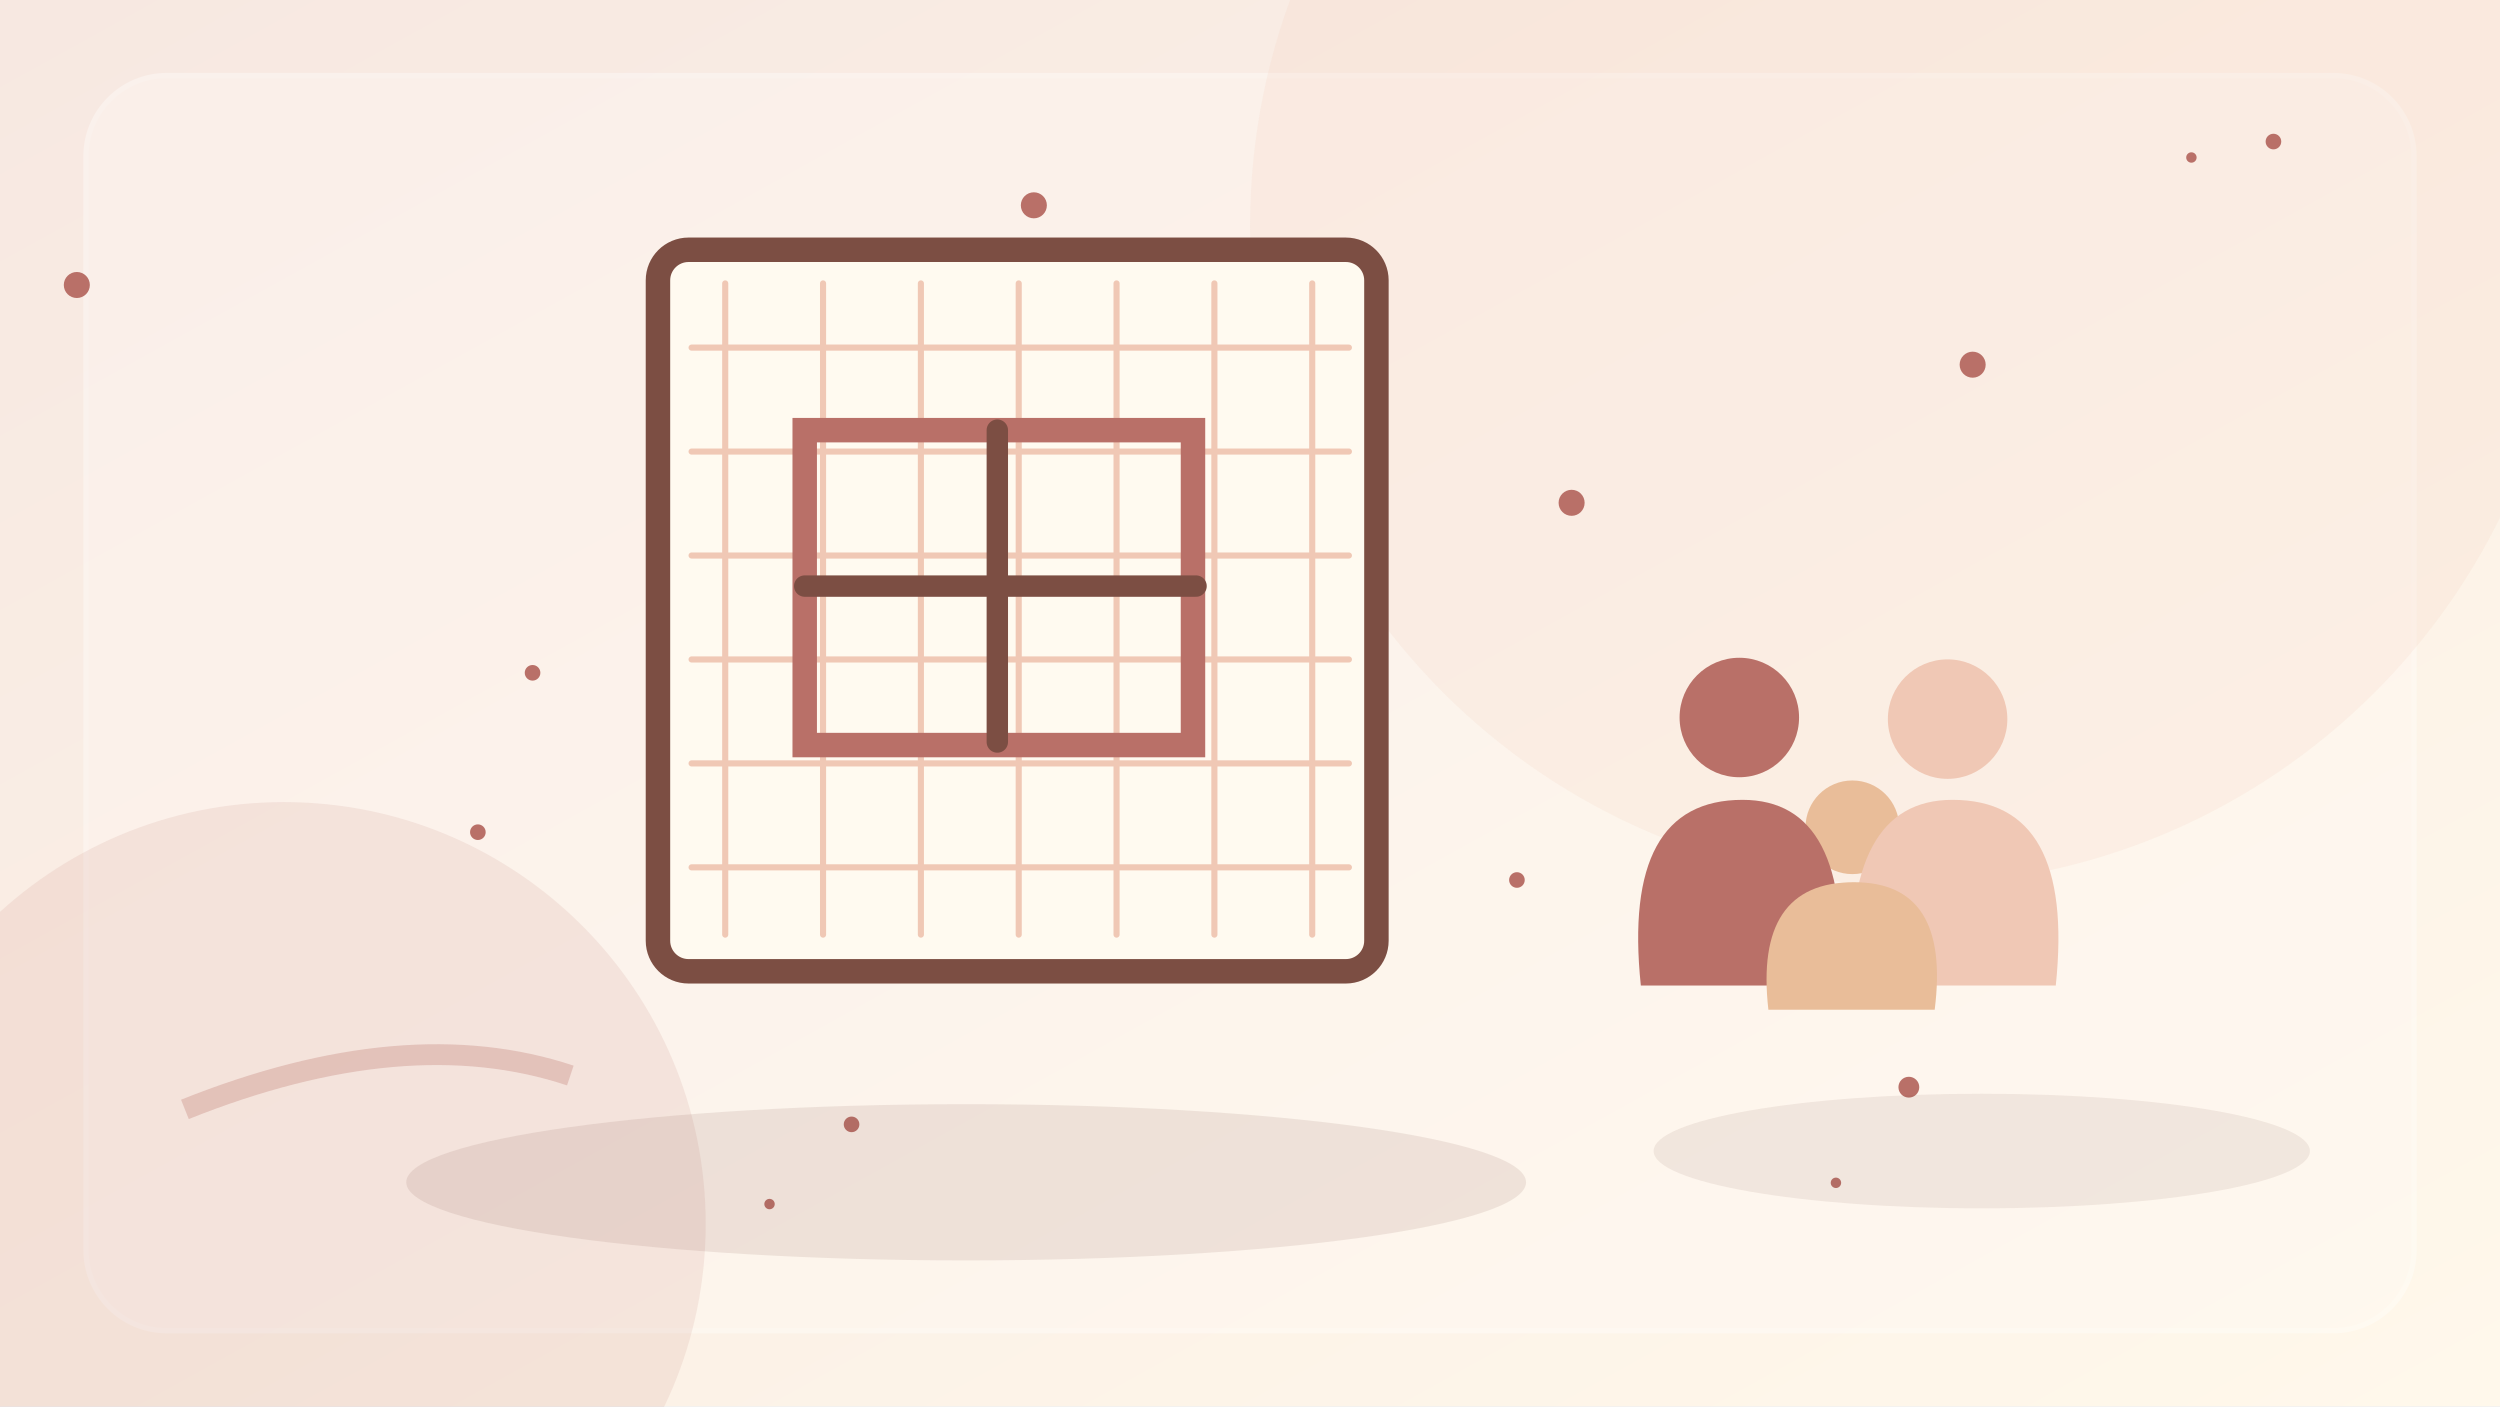
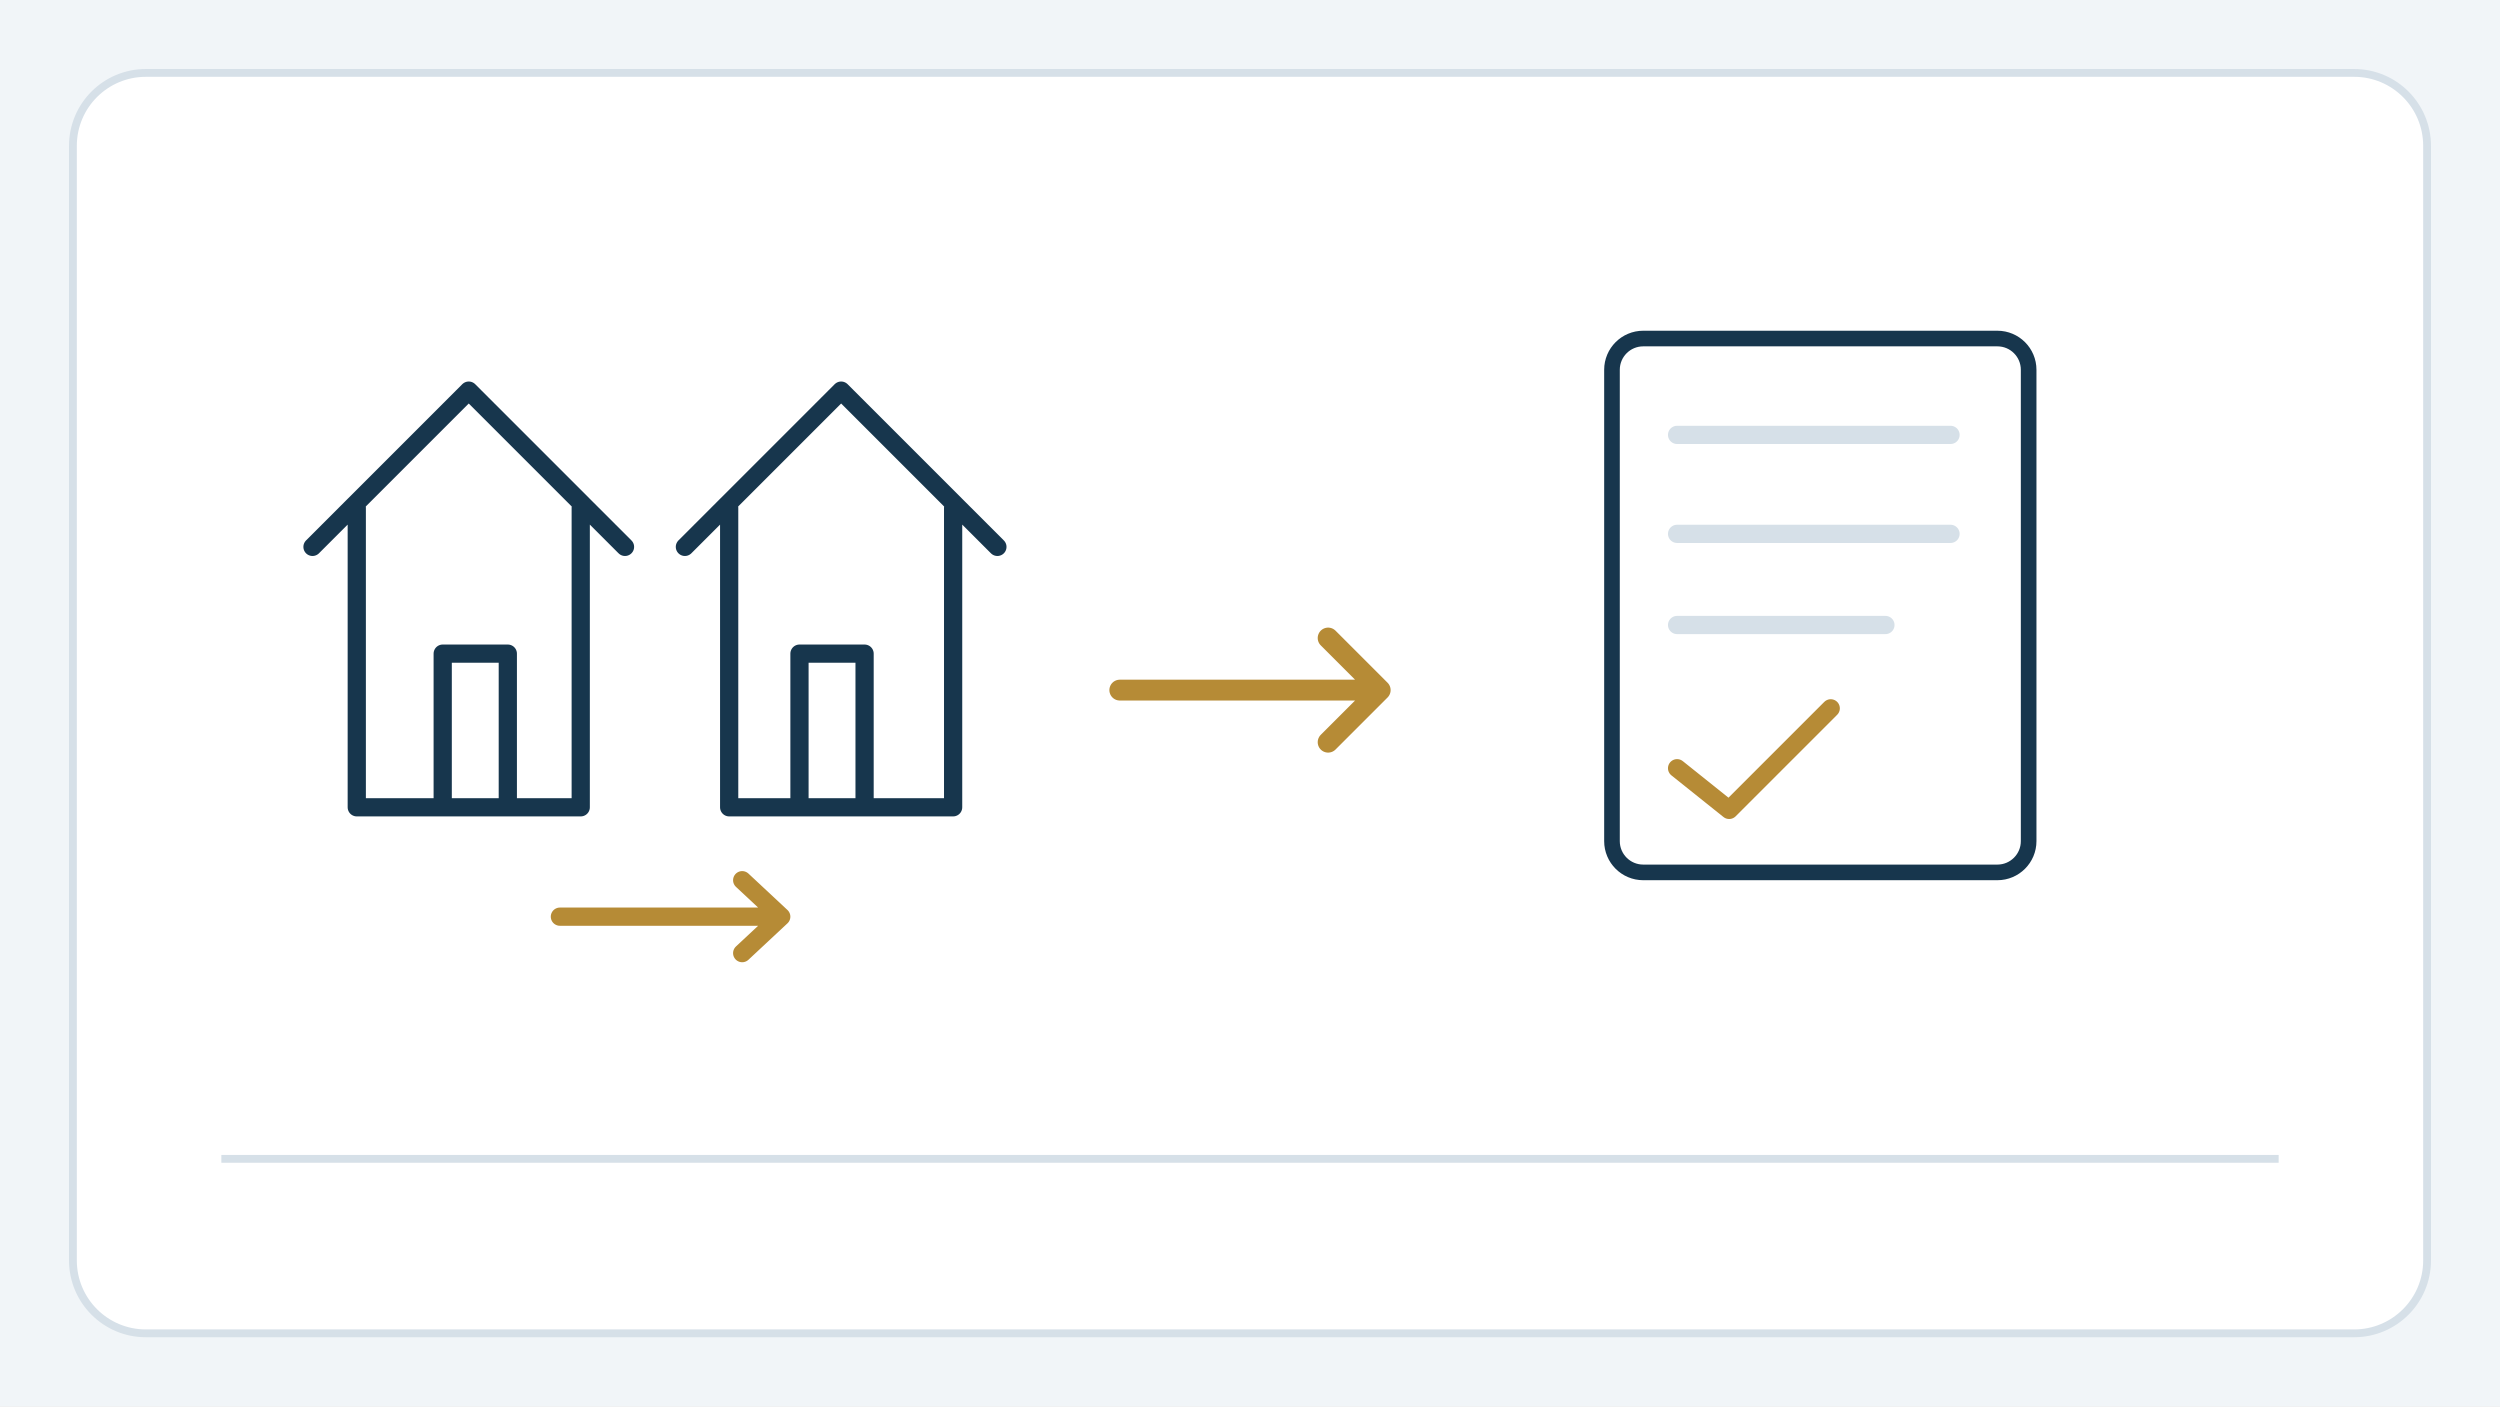
- <svg xmlns="http://www.w3.org/2000/svg" width="960" height="540" viewBox="0 0 960 540" role="img" aria-label="Autorska ilustracja: Zostać czy odejść — własna decyzja bez presji">
-   <defs>
-     <linearGradient id="background" x1="0" y1="0" x2="1" y2="1">
-       <stop offset="0" stop-color="#f7e8e1" />
-       <stop offset="1" stop-color="#fff8eb" />
-     </linearGradient>
-   </defs>
-   <rect width="960" height="540" fill="url(#background)" />
-   <rect x="33" y="29" width="894" height="482" rx="31" fill="#fffaf7" opacity=".35" stroke="#fff" stroke-width="2" />
-   <circle cx="733" cy="87" r="253" fill="#f0c8b5" opacity=".16" />
-   <circle cx="109" cy="470" r="162" fill="#b97068" opacity=".12" />
-   <circle cx="757.5" cy="140.04" r="5" fill="#b97068" stroke="none" stroke-width="4" />
-   <circle cx="341" cy="142.08" r="4" fill="#b97068" stroke="none" stroke-width="4" />
-   <circle cx="295.5" cy="462.36" r="2" fill="#b97068" stroke="none" stroke-width="4" />
-   <circle cx="29.5" cy="109.44" r="5" fill="#b97068" stroke="none" stroke-width="4" />
-   <circle cx="397" cy="78.84" r="5" fill="#b97068" stroke="none" stroke-width="4" />
-   <circle cx="183.5" cy="319.56" r="3" fill="#b97068" stroke="none" stroke-width="4" />
-   <circle cx="498.5" cy="311.4" r="2" fill="#b97068" stroke="none" stroke-width="4" />
-   <circle cx="582.5" cy="337.92" r="3" fill="#b97068" stroke="none" stroke-width="4" />
-   <circle cx="841.5" cy="60.48" r="2" fill="#b97068" stroke="none" stroke-width="4" />
-   <circle cx="873" cy="54.36" r="3" fill="#b97068" stroke="none" stroke-width="4" />
-   <circle cx="327" cy="431.76" r="3" fill="#b97068" stroke="none" stroke-width="4" />
-   <circle cx="733" cy="417.48" r="4" fill="#b97068" stroke="none" stroke-width="4" />
-   <circle cx="705" cy="454.2" r="2" fill="#b97068" stroke="none" stroke-width="4" />
-   <circle cx="204.5" cy="258.36" r="3" fill="#b97068" stroke="none" stroke-width="4" />
-   <circle cx="603.5" cy="193.08" r="5" fill="#b97068" stroke="none" stroke-width="4" />
-   <ellipse cx="371" cy="454" rx="215" ry="30" fill="#7c4e43" opacity=".12" />
-   <ellipse cx="761" cy="442" rx="126" ry="22" fill="#7c4e43" opacity=".10" />
-   <g transform="translate(201 56) scale(1.174)">
-     <rect x="44" y="34" width="235" height="236" rx="10" fill="#fffaf0" stroke="#7c4e43" stroke-width="8" />
-     <path d="M55 66L270 66" stroke="#f0c8b5" stroke-width="2" stroke-linecap="round" fill="none" />
-     <path d="M55 100L270 100" stroke="#f0c8b5" stroke-width="2" stroke-linecap="round" fill="none" />
-     <path d="M55 134L270 134" stroke="#f0c8b5" stroke-width="2" stroke-linecap="round" fill="none" />
-     <path d="M55 168L270 168" stroke="#f0c8b5" stroke-width="2" stroke-linecap="round" fill="none" />
-     <path d="M55 202L270 202" stroke="#f0c8b5" stroke-width="2" stroke-linecap="round" fill="none" />
-     <path d="M55 236L270 236" stroke="#f0c8b5" stroke-width="2" stroke-linecap="round" fill="none" />
-     <path d="M66 45L66 258" stroke="#f0c8b5" stroke-width="2" stroke-linecap="round" fill="none" />
-     <path d="M98 45L98 258" stroke="#f0c8b5" stroke-width="2" stroke-linecap="round" fill="none" />
-     <path d="M130 45L130 258" stroke="#f0c8b5" stroke-width="2" stroke-linecap="round" fill="none" />
-     <path d="M162 45L162 258" stroke="#f0c8b5" stroke-width="2" stroke-linecap="round" fill="none" />
-     <path d="M194 45L194 258" stroke="#f0c8b5" stroke-width="2" stroke-linecap="round" fill="none" />
-     <path d="M226 45L226 258" stroke="#f0c8b5" stroke-width="2" stroke-linecap="round" fill="none" />
-     <path d="M258 45L258 258" stroke="#f0c8b5" stroke-width="2" stroke-linecap="round" fill="none" />
-     <rect x="92" y="93" width="127" height="103" rx="0" fill="none" stroke="#b97068" stroke-width="8" />
-     <path d="M155 93L155 195" stroke="#7c4e43" stroke-width="7" stroke-linecap="round" fill="none" />
-     <path d="M92 144L220 144" stroke="#7c4e43" stroke-width="7" stroke-linecap="round" fill="none" />
+ <svg xmlns="http://www.w3.org/2000/svg" width="960" height="540" viewBox="0 0 960 540" role="img" aria-label="Zostać czy odejść — własna decyzja bez presji — dwa domy i dokument">
+   <rect width="960" height="540" fill="#f1f5f8" />
+   <rect x="28" y="28" width="904" height="484" rx="28" fill="#fff" stroke="#d6e0e8" stroke-width="3" />
+   <g transform="translate(85 85)">
+     <path d="M35 125L95 65L155 125 M52 110V225H138V110 M85 225V166H110V225 M178 125L238 65L298 125 M195 110V225H281V110 M222 225V166H247V225" fill="none" stroke="#17364d" stroke-width="7" stroke-linecap="round" stroke-linejoin="round" />
+     <path d="M130 267H215 M200 253L215 267L200 281" fill="none" stroke="#b68b36" stroke-width="7" stroke-linecap="round" stroke-linejoin="round" />
  </g>
-   <g transform="translate(609 216) scale(0.620)">
-     <circle cx="95" cy="96" r="37" fill="#b97068" stroke="none" stroke-width="4" />
-     <circle cx="224" cy="97" r="37" fill="#f0c8b5" stroke="none" stroke-width="4" />
-     <circle cx="165" cy="164" r="29" fill="#e9bd99" stroke="none" stroke-width="4" />
-     <path d="M34 262q-12-115 63-115q68 0 60 115" fill="#b97068" stroke="none" stroke-width="5" stroke-linejoin="round" stroke-linecap="round" />
-     <path d="M165 262q-6-115 62-115q76 0 64 115" fill="#f0c8b5" stroke="none" stroke-width="5" stroke-linejoin="round" stroke-linecap="round" />
-     <path d="M113 277q-9-79 53-79q60 0 50 79" fill="#e9bd99" stroke="none" stroke-width="5" stroke-linejoin="round" stroke-linecap="round" />
+   <g transform="translate(539 85)">
+     <rect x="80" y="45" width="160" height="205" rx="12" fill="#fff" stroke="#17364d" stroke-width="6" />
+     <path d="M105 82H210 M105 120H210 M105 155H185" fill="none" stroke="#d6e0e8" stroke-width="7" stroke-linecap="round" stroke-linejoin="round" />
+     <path d="M105 210L125 226L164 187" fill="none" stroke="#b68b36" stroke-width="7" stroke-linecap="round" stroke-linejoin="round" />
  </g>
-   <path d="M71 426q85-34 148-13" fill="none" stroke="#b97068" opacity=".29" stroke-width="8" />
+   <path d="M430 265H530 M510 245L530 265L510 285" fill="none" stroke="#b68b36" stroke-width="8" stroke-linecap="round" stroke-linejoin="round" />
+   <path d="M85 445H875" fill="none" stroke="#d6e0e8" stroke-width="3" />
</svg>
